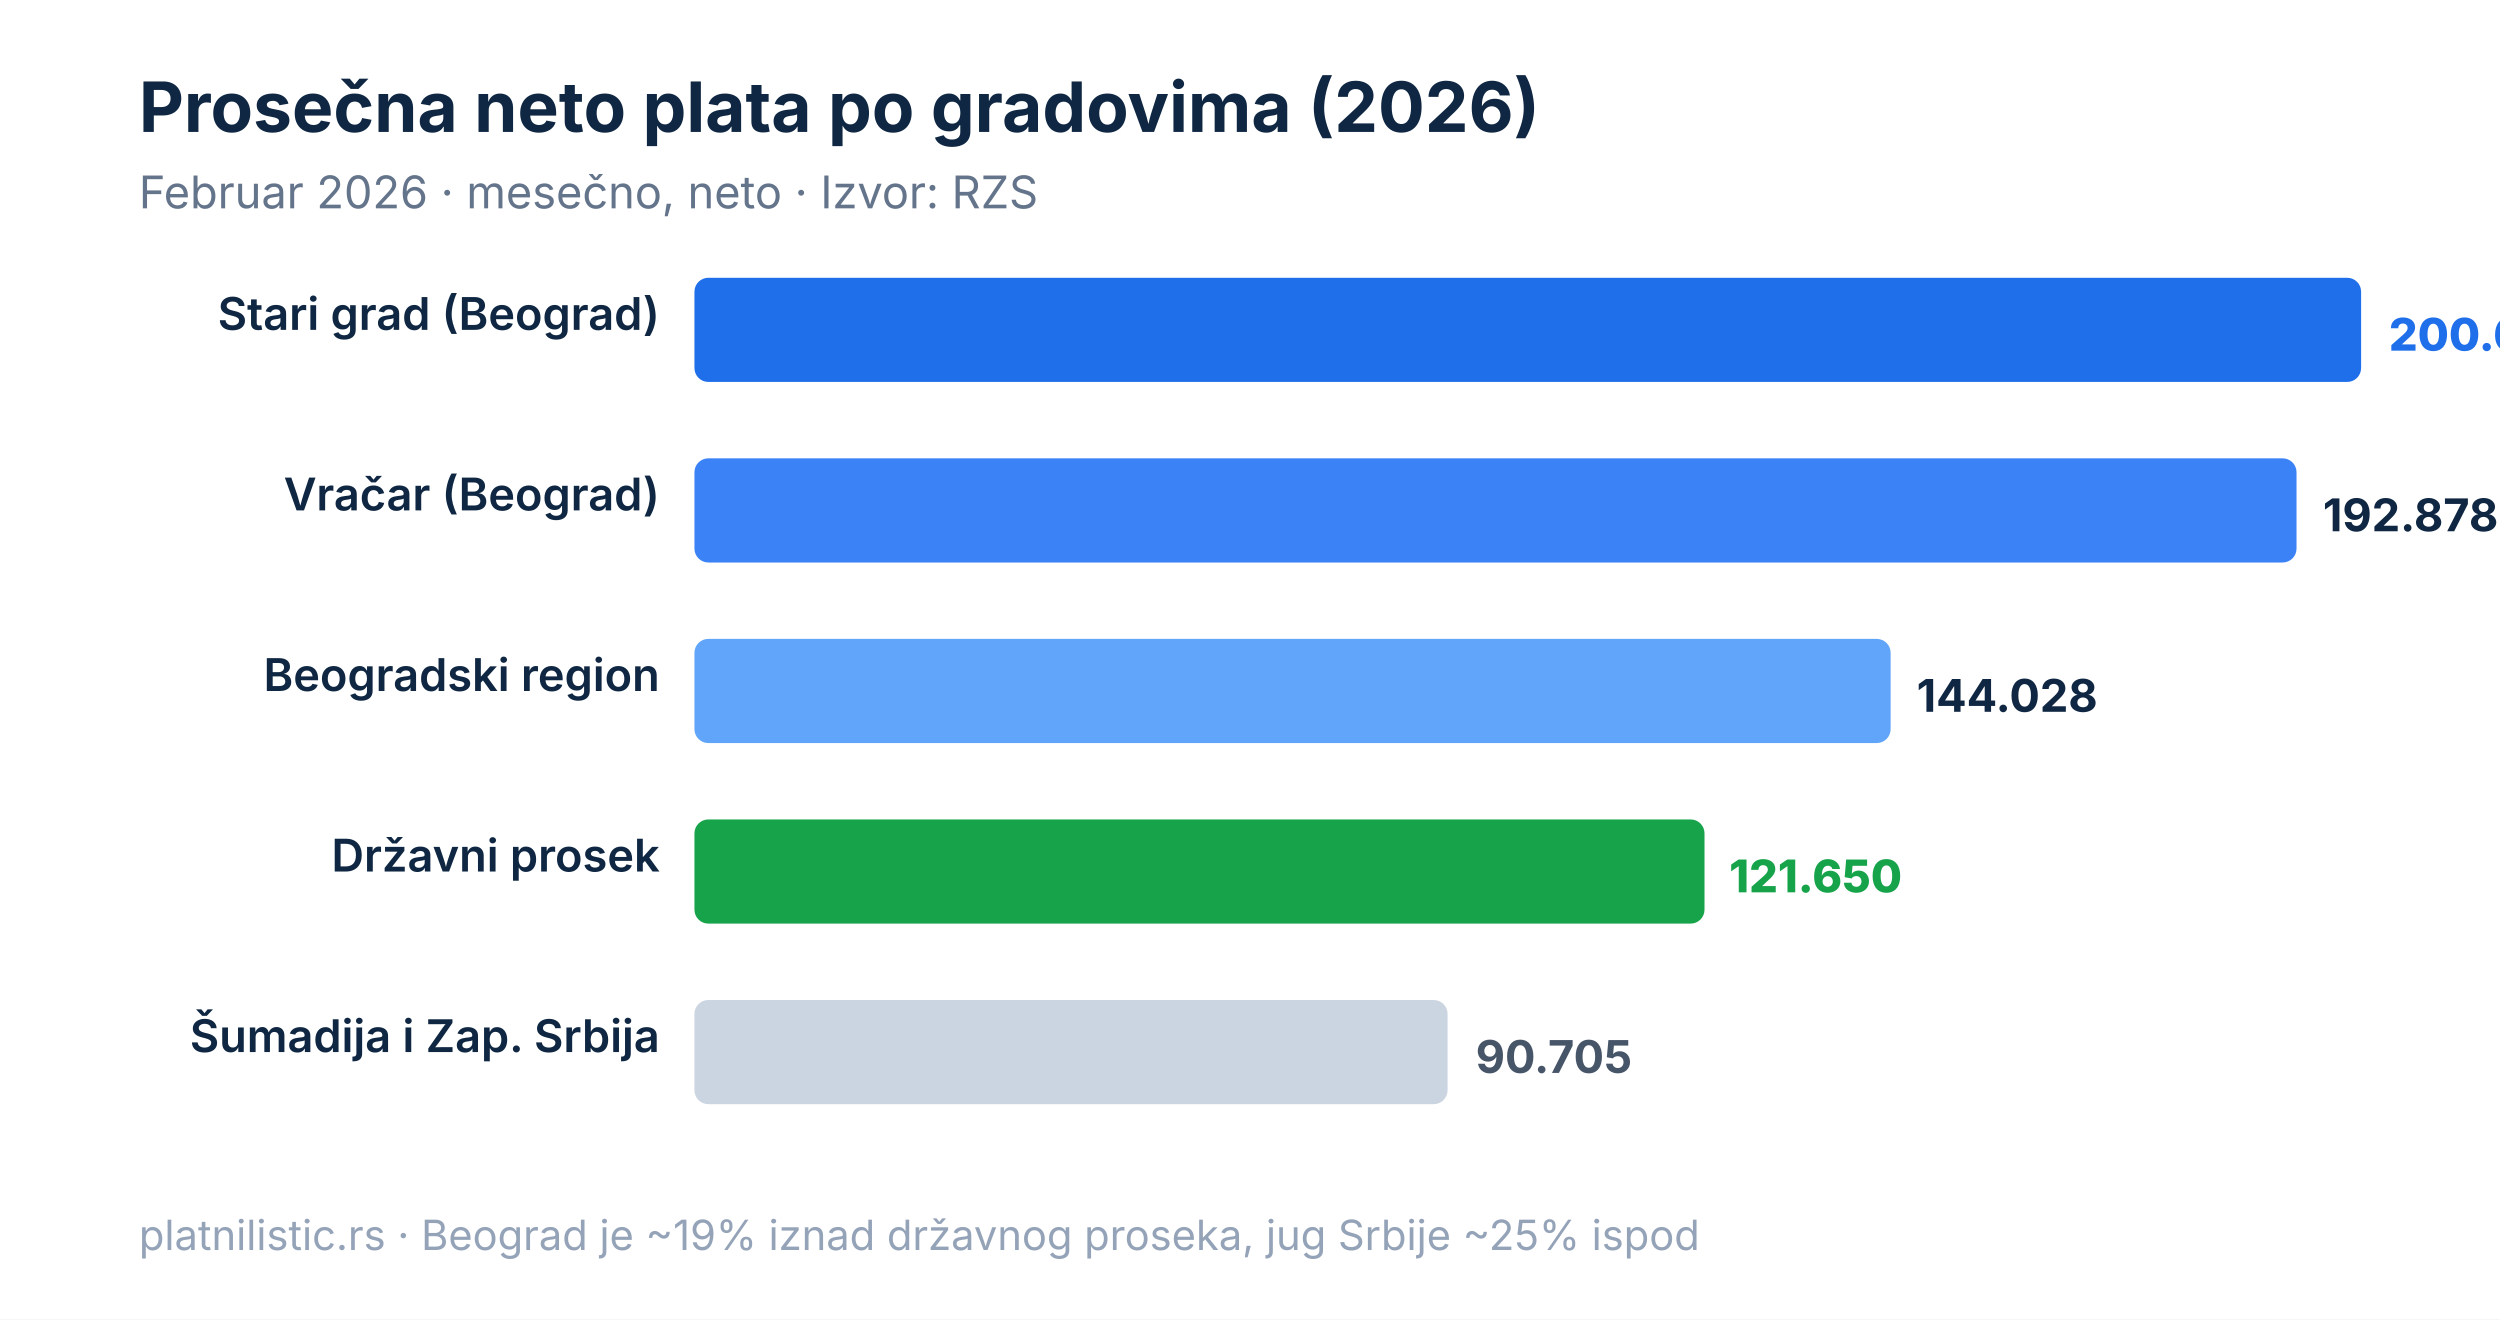
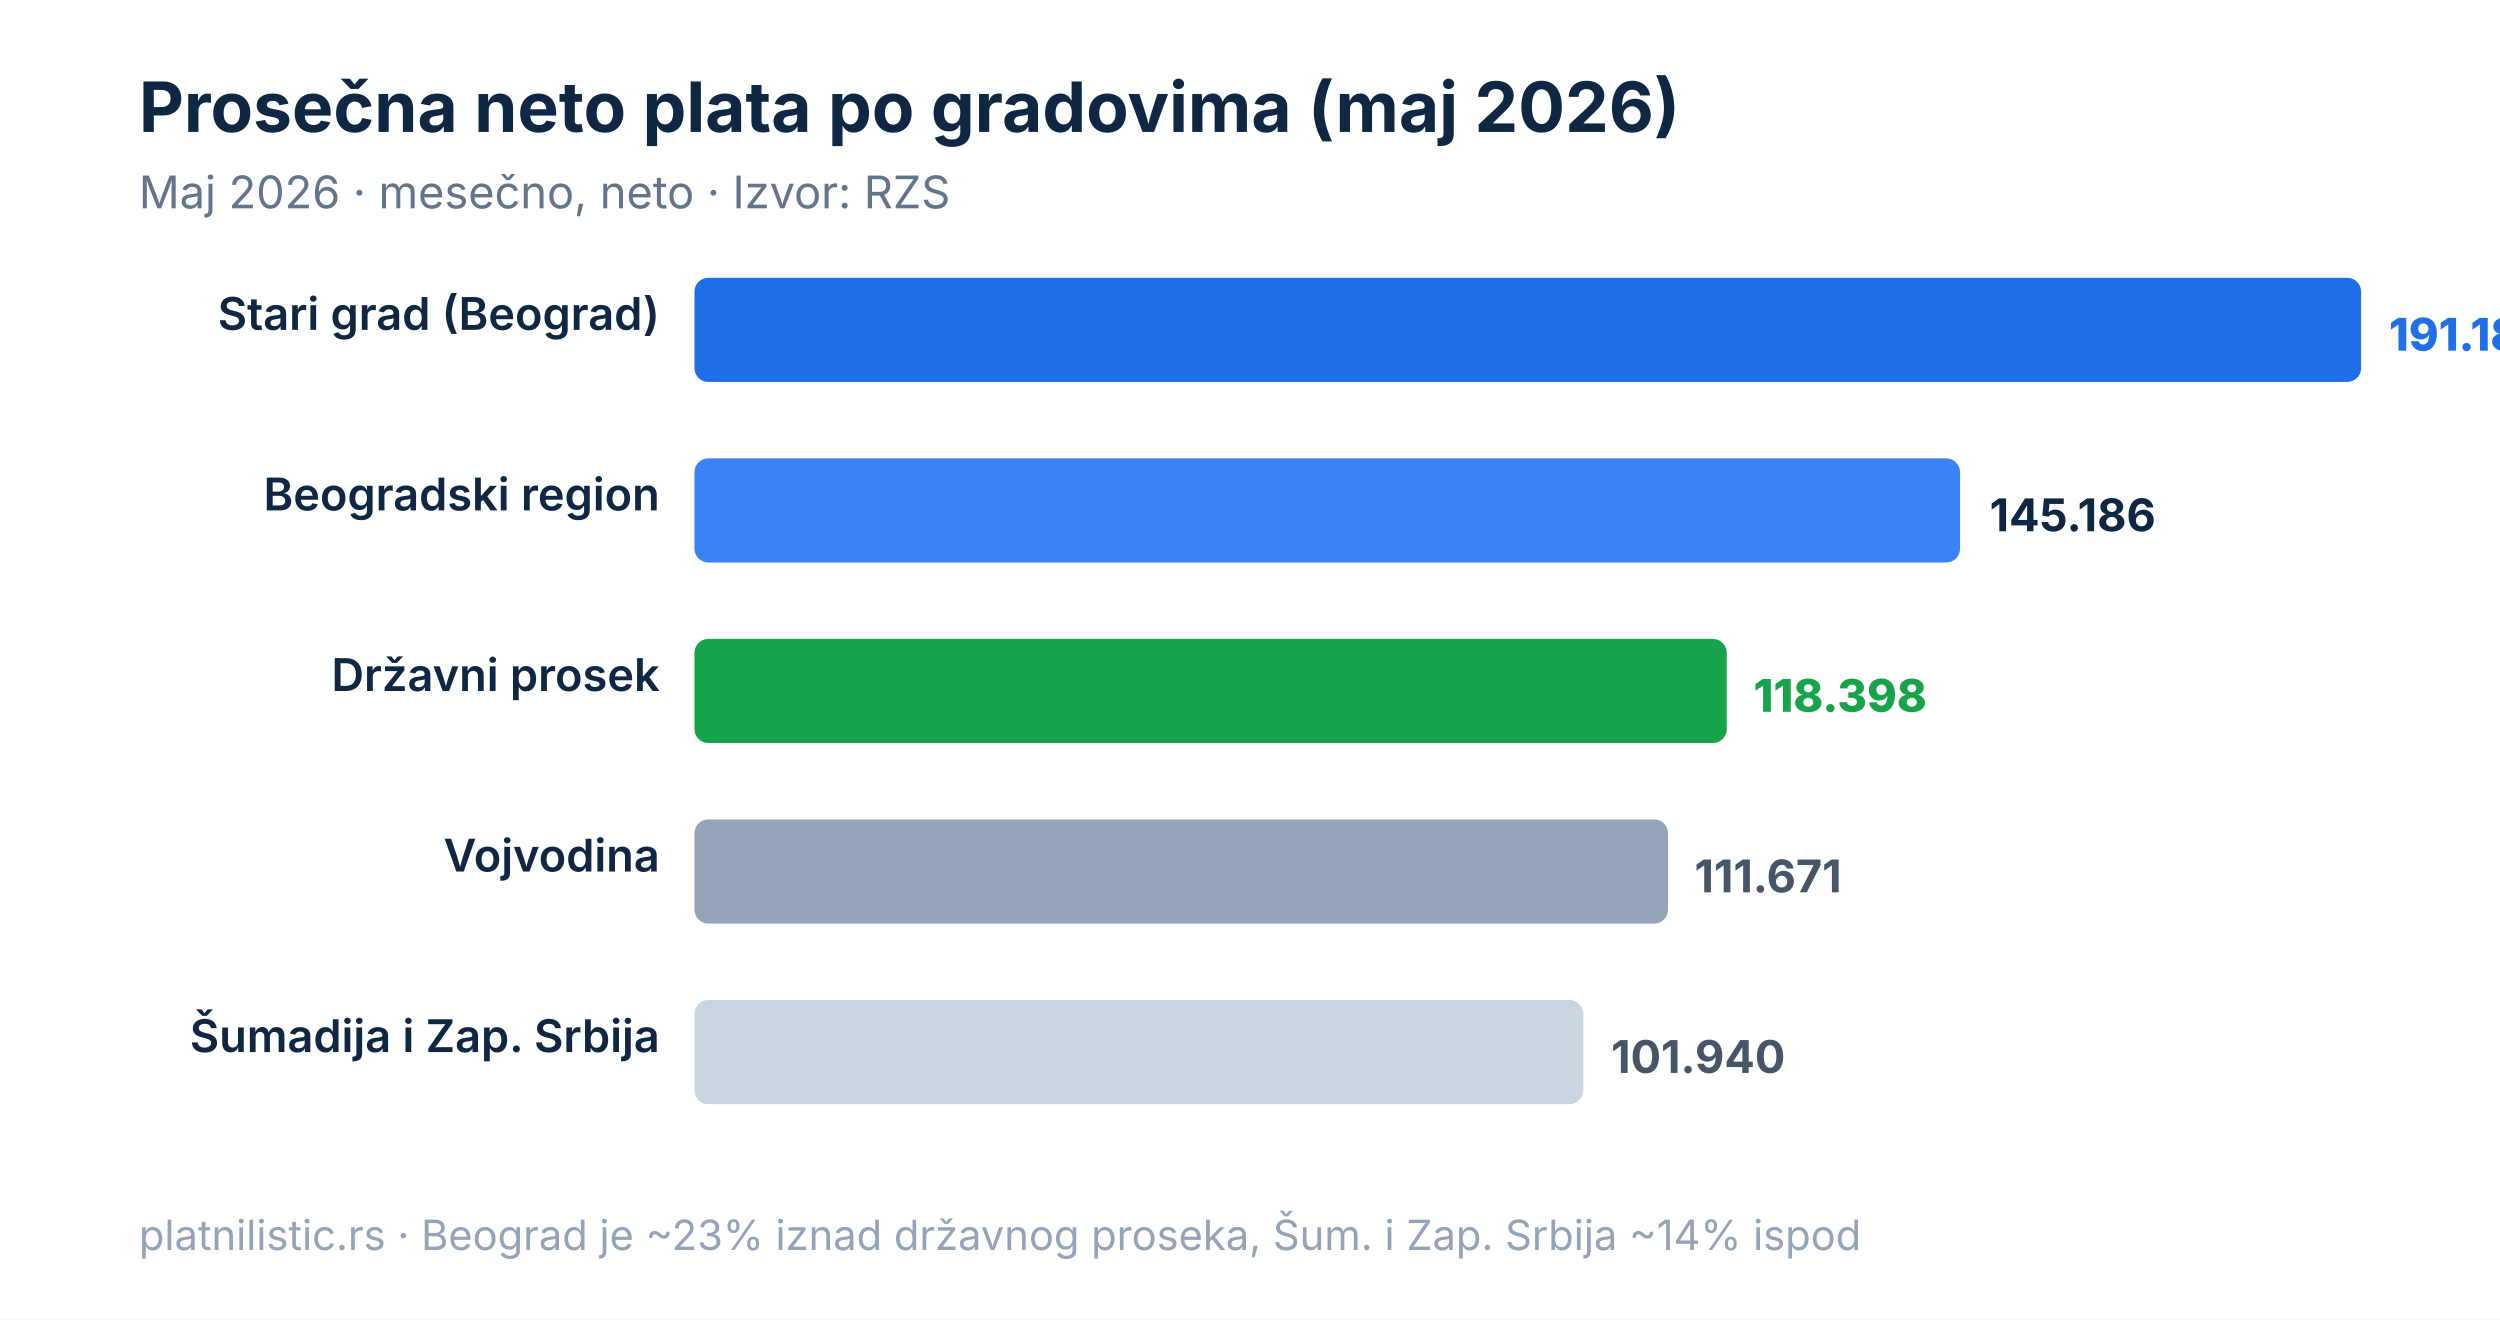
<svg xmlns="http://www.w3.org/2000/svg" viewBox="0 0 720 380" role="img" aria-labelledby="t3 d3" font-family="Inter, Arial, sans-serif">
  <rect width="720" height="380" fill="#ffffff" />
-   <text x="40" y="38" font-size="20" font-weight="700" fill="#0f2742">Prosečna neto plata po gradovima (2026)</text>
-   <text x="40" y="60" font-size="13" fill="#64748b">Februar 2026 · mesečno, neto · Izvor: RZS</text>
+   <text x="40" y="38" font-size="20" font-weight="700" fill="#0f2742">Prosečna neto plata po gradovima (maj 2026)</text>
+   <text x="40" y="60" font-size="13" fill="#64748b">Maj 2026 · mesečno, neto · Izvor: RZS</text>
  <g font-size="13" fill="#0f2742" text-anchor="end" font-weight="600">
    <text x="190" y="95">Stari grad (Beograd)</text>
-     <text x="190" y="147">Vračar (Beograd)</text>
-     <text x="190" y="199">Beogradski region</text>
-     <text x="190" y="251">Državni prosek</text>
+     <text x="190" y="147">Beogradski region</text>
+     <text x="190" y="199">Državni prosek</text>
+     <text x="190" y="251">Vojvodina</text>
    <text x="190" y="303">Šumadija i Zap. Srbija</text>
  </g>
  <g>
    <rect x="200" y="80" width="480" height="30" rx="4" fill="#1f6feb" />
-     <text x="688" y="101" font-size="13" font-weight="800" fill="#1f6feb">200.666</text>
-     <rect x="200" y="132" width="461.4" height="30" rx="4" fill="#3b82f6" />
-     <text x="669" y="153" font-size="13" font-weight="700" fill="#0f2742">192.878</text>
-     <rect x="200" y="184" width="344.5" height="30" rx="4" fill="#60a5fa" />
-     <text x="552" y="205" font-size="13" font-weight="700" fill="#0f2742">144.028</text>
-     <rect x="200" y="236" width="290.9" height="30" rx="4" fill="#16a34a" />
-     <text x="498" y="257" font-size="13" font-weight="800" fill="#16a34a">121.650</text>
-     <rect x="200" y="288" width="216.9" height="30" rx="4" fill="#cbd5e1" />
-     <text x="425" y="309" font-size="13" font-weight="700" fill="#475569">90.705</text>
+     <text x="688" y="101" font-size="13" font-weight="800" fill="#1f6feb">191.185</text>
+     <rect x="200" y="132" width="364.5" height="30" rx="4" fill="#3b82f6" />
+     <text x="573" y="153" font-size="13" font-weight="700" fill="#0f2742">145.186</text>
+     <rect x="200" y="184" width="297.3" height="30" rx="4" fill="#16a34a" />
+     <text x="505" y="205" font-size="13" font-weight="800" fill="#16a34a">118.398</text>
+     <rect x="200" y="236" width="280.4" height="30" rx="4" fill="#94a3b8" />
+     <text x="488" y="257" font-size="13" font-weight="700" fill="#475569">111.671</text>
+     <rect x="200" y="288" width="256" height="30" rx="4" fill="#cbd5e1" />
+     <text x="464" y="309" font-size="13" font-weight="700" fill="#475569">101.940</text>
  </g>
-   <text x="40" y="360" font-size="12" fill="#94a3b8">platnilistic.rs · Beograd je ~19% iznad državnog proseka, jug Srbije ~25% ispod</text>
+   <text x="40" y="360" font-size="12" fill="#94a3b8">platnilistic.rs · Beograd je ~23% iznad državnog proseka, Šum. i Zap. Srbija ~14% ispod</text>
</svg>
